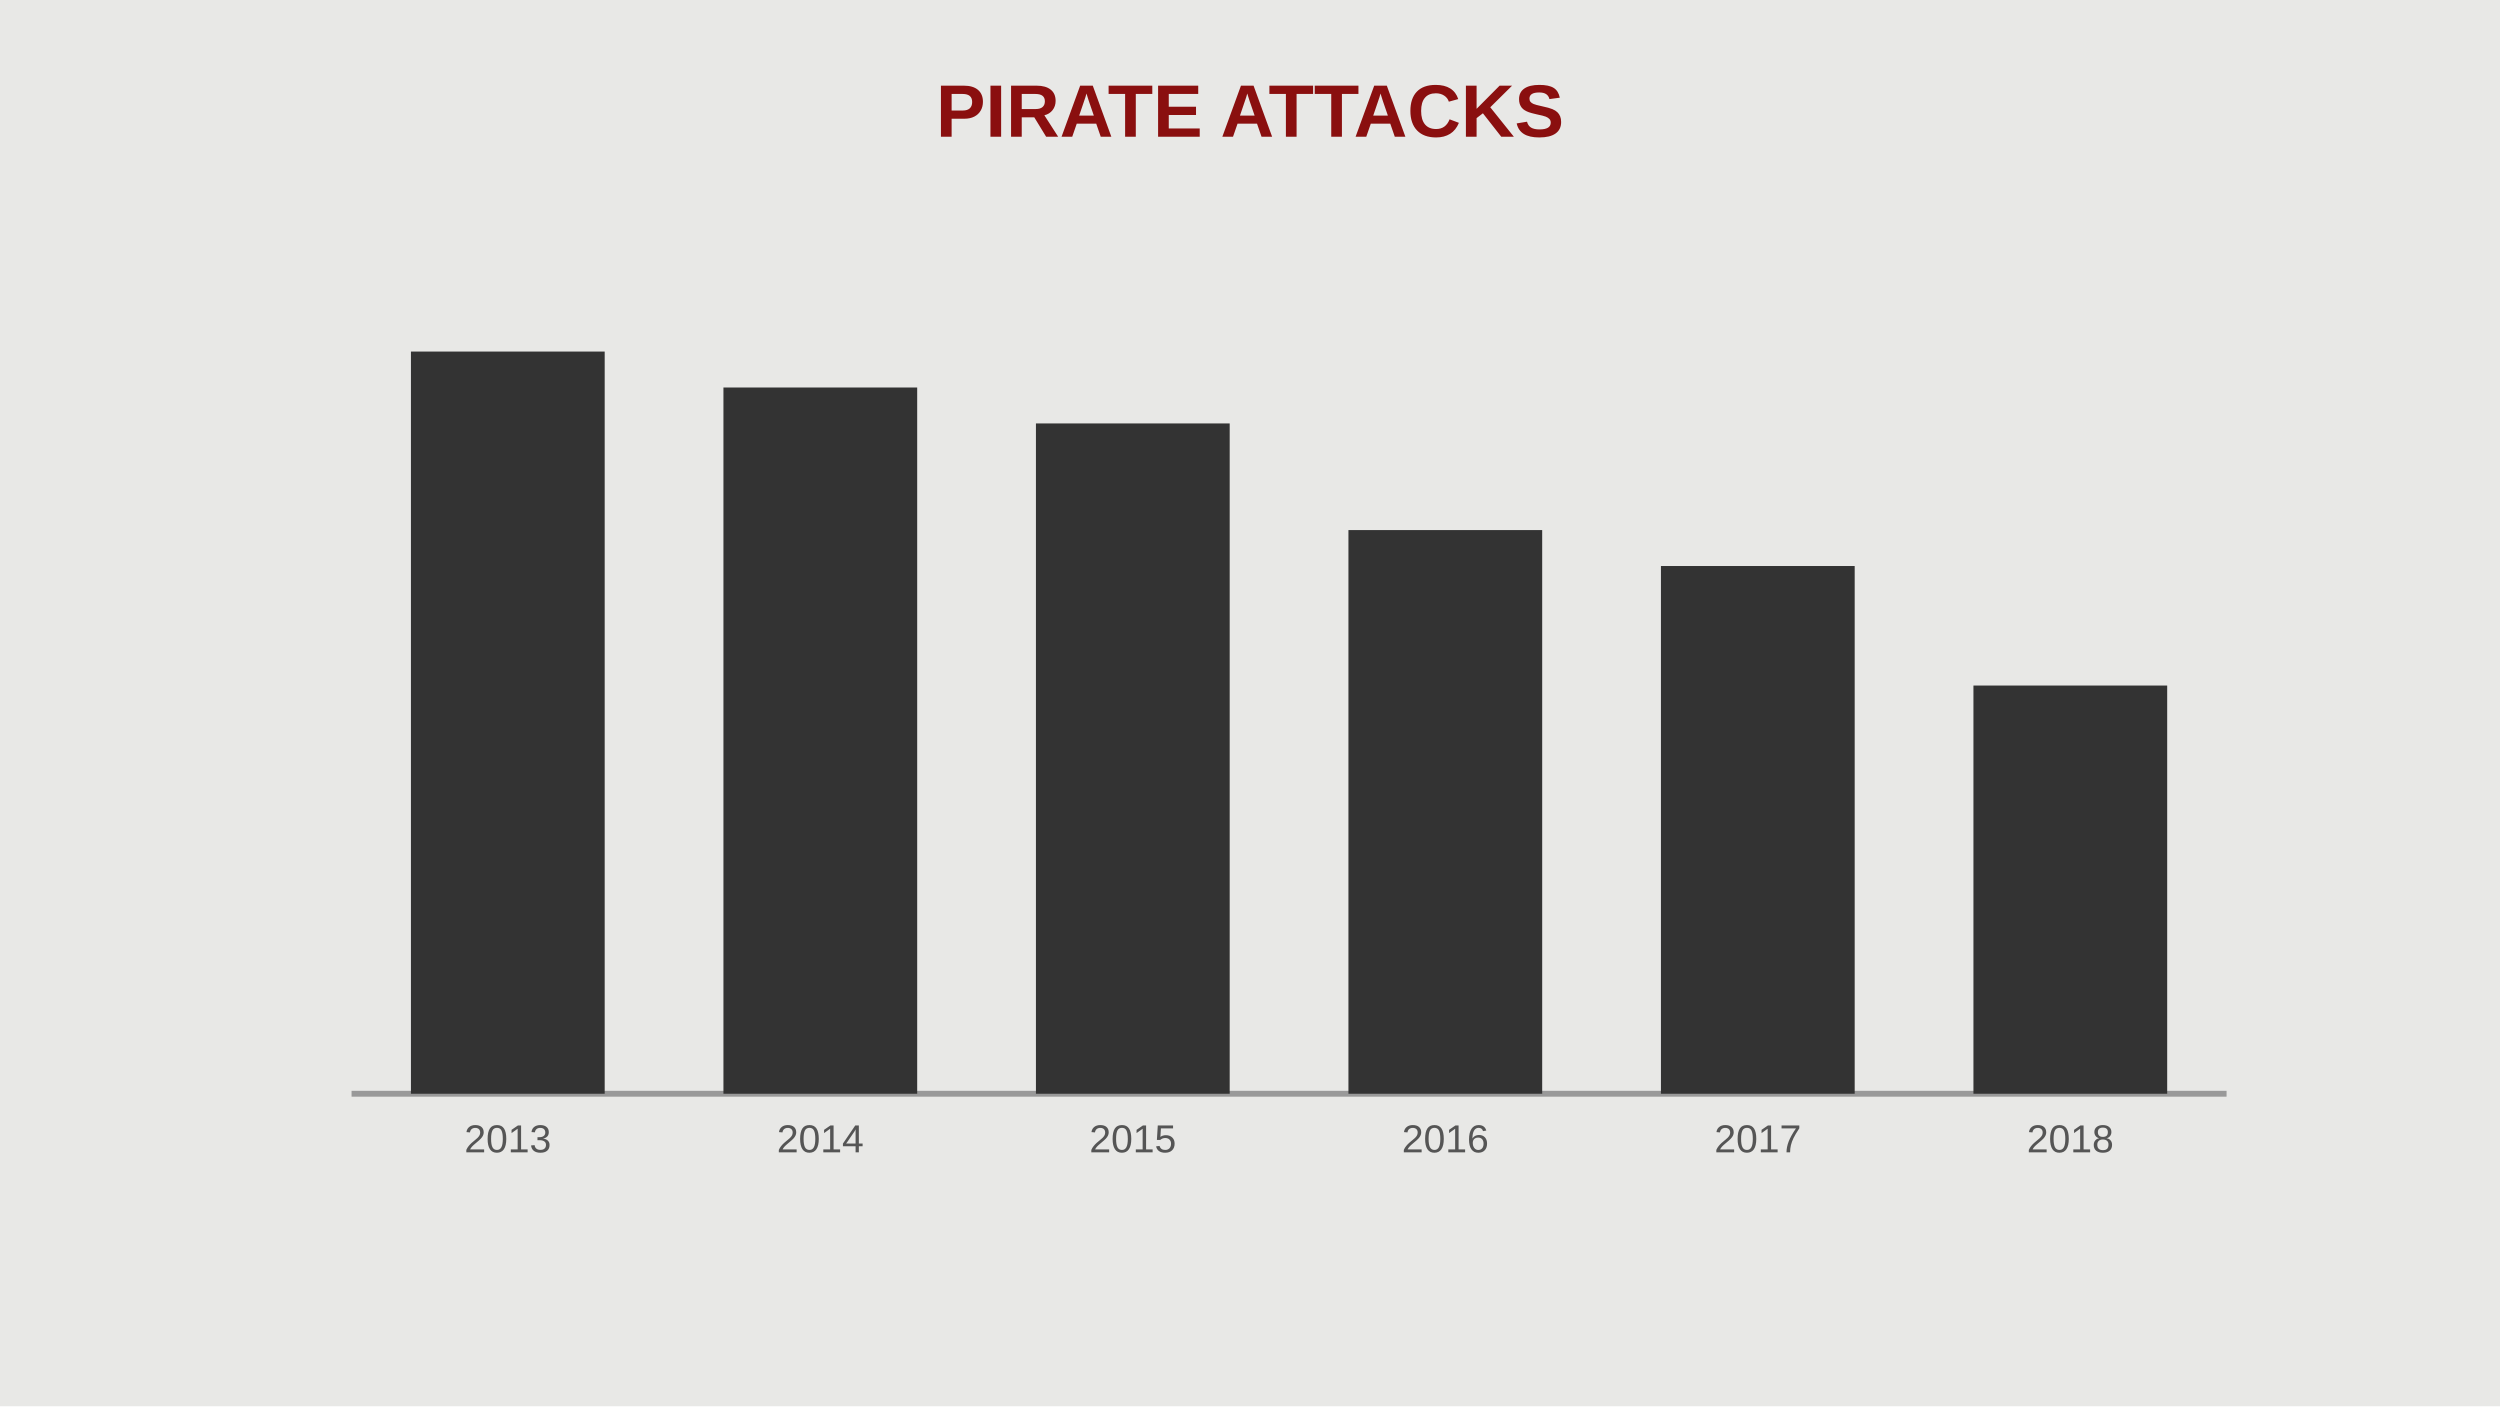
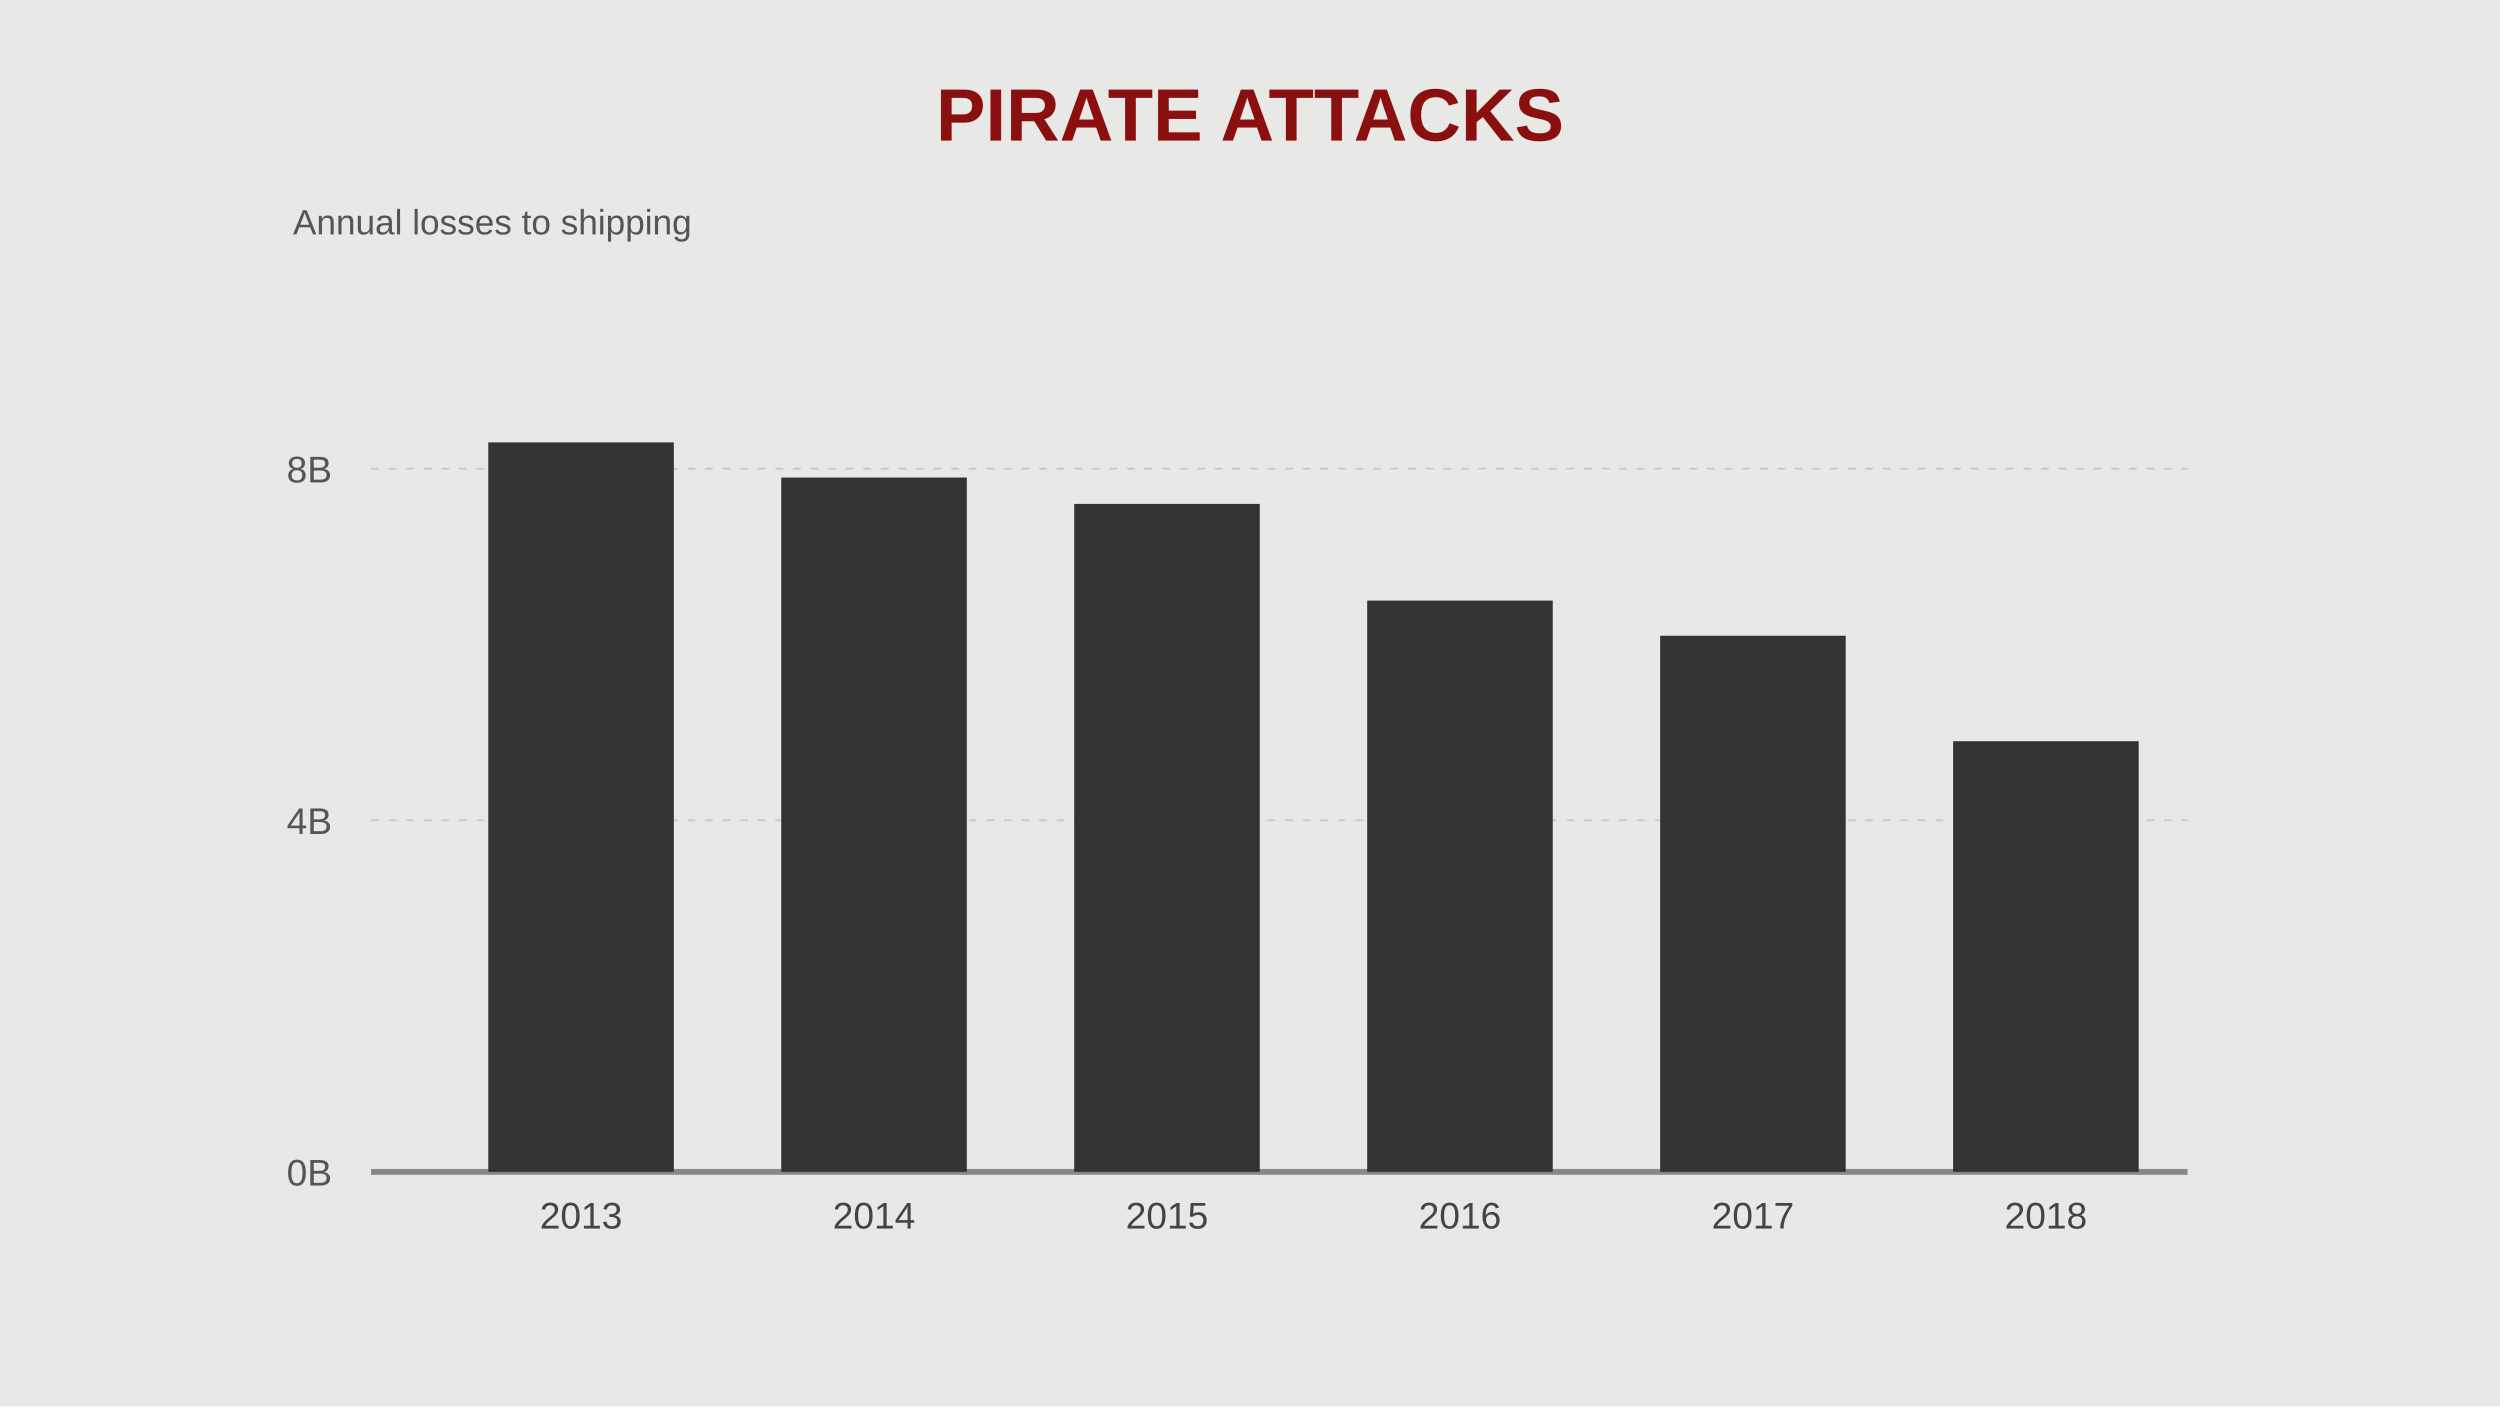
- <svg xmlns="http://www.w3.org/2000/svg" width="1280" height="720" viewBox="0 0 1280 720" data-role="semantic-chart" data-generator="datavideo.semantic_render_v1">
-   <rect id="scene-background-fill" data-role="background-fill" x="0" y="0" width="1280" height="720" fill="#e8e8e6" />
-   <text id="chart-title" data-role="title" x="640.0" y="70" text-anchor="middle" font-family="Arial, sans-serif" font-size="38" font-weight="700" fill="#8a0f0f">PIRATE ATTACKS</text>
-   <g id="chart-plot" data-role="plot">
-     <line data-role="axis" x1="180.0" y1="560.0" x2="1140.0" y2="560.0" stroke="#999999" stroke-width="3" />
-     <g id="entity-year-2013" data-role="entity" data-entity-id="year-2013" data-label="2013">
-       <rect id="year-2013-bar" data-role="bar" data-entity-id="year-2013" data-value="1" x="210.4" y="180.0" width="99.2" height="380.0" fill="#333333" data-animation-property="height" data-anchor="bottom" data-animation-axis="y" data-orientation="vertical" />
-       <text id="year-2013-label" data-role="category-label" data-entity-id="year-2013" x="260.0" y="590.0" text-anchor="middle" font-family="Arial, sans-serif" font-size="20" fill="#555555">2013</text>
-     </g>
-     <g id="entity-year-2014" data-role="entity" data-entity-id="year-2014" data-label="2014">
-       <rect id="year-2014-bar" data-role="bar" data-entity-id="year-2014" data-value="0.9516" x="370.4" y="198.4" width="99.2" height="361.6" fill="#333333" data-animation-property="height" data-anchor="bottom" data-animation-axis="y" data-orientation="vertical" />
-       <text id="year-2014-label" data-role="category-label" data-entity-id="year-2014" x="420.0" y="590.0" text-anchor="middle" font-family="Arial, sans-serif" font-size="20" fill="#555555">2014</text>
-     </g>
-     <g id="entity-year-2015" data-role="entity" data-entity-id="year-2015" data-label="2015">
-       <rect id="year-2015-bar" data-role="bar" data-entity-id="year-2015" data-value="0.9031" x="530.4" y="216.8" width="99.2" height="343.2" fill="#333333" data-animation-property="height" data-anchor="bottom" data-animation-axis="y" data-orientation="vertical" />
-       <text id="year-2015-label" data-role="category-label" data-entity-id="year-2015" x="580.0" y="590.0" text-anchor="middle" font-family="Arial, sans-serif" font-size="20" fill="#555555">2015</text>
-     </g>
-     <g id="entity-year-2016" data-role="entity" data-entity-id="year-2016" data-label="2016">
-       <rect id="year-2016-bar" data-role="bar" data-entity-id="year-2016" data-value="0.7595" x="690.4" y="271.4" width="99.2" height="288.6" fill="#333333" data-animation-property="height" data-anchor="bottom" data-animation-axis="y" data-orientation="vertical" />
-       <text id="year-2016-label" data-role="category-label" data-entity-id="year-2016" x="740.0" y="590.0" text-anchor="middle" font-family="Arial, sans-serif" font-size="20" fill="#555555">2016</text>
-     </g>
-     <g id="entity-year-2017" data-role="entity" data-entity-id="year-2017" data-label="2017">
-       <rect id="year-2017-bar" data-role="bar" data-entity-id="year-2017" data-value="0.7111" x="850.4" y="289.8" width="99.2" height="270.2" fill="#333333" data-animation-property="height" data-anchor="bottom" data-animation-axis="y" data-orientation="vertical" />
-       <text id="year-2017-label" data-role="category-label" data-entity-id="year-2017" x="900.0" y="590.0" text-anchor="middle" font-family="Arial, sans-serif" font-size="20" fill="#555555">2017</text>
-     </g>
-     <g id="entity-year-2018" data-role="entity" data-entity-id="year-2018" data-label="2018">
-       <rect id="year-2018-bar" data-role="bar" data-entity-id="year-2018" data-value="0.55" x="1010.4" y="351.0" width="99.2" height="209.0" fill="#333333" data-animation-property="height" data-anchor="bottom" data-animation-axis="y" data-orientation="vertical" />
-       <text id="year-2018-label" data-role="category-label" data-entity-id="year-2018" x="1060.0" y="590.0" text-anchor="middle" font-family="Arial, sans-serif" font-size="20" fill="#555555">2018</text>
-     </g>
-   </g>
+ <svg xmlns="http://www.w3.org/2000/svg" width="1280" height="720" viewBox="0 0 1280 720" data-role="semantic-chart">
+   <rect data-role="background" width="1280" height="720" fill="#E8E8E6" />
+   <text x="640" y="72" text-anchor="middle" font-family="Arial, Helvetica, sans-serif" font-size="38" font-weight="700" fill="#8A0F0F">PIRATE ATTACKS</text>
+   <text x="150" y="120" font-family="Arial, Helvetica, sans-serif" font-size="18" fill="#555">Annual losses to shipping</text>
+   <line x1="190" y1="600.0" x2="1120" y2="600.0" stroke="#C9C9C9" stroke-width="1" stroke-dasharray="4 5" />
+   <text x="170" y="607.0" text-anchor="end" font-family="Arial, Helvetica, sans-serif" font-size="19" fill="#555">0B</text>
+   <line x1="190" y1="420.0" x2="1120" y2="420.0" stroke="#C9C9C9" stroke-width="1" stroke-dasharray="4 5" />
+   <text x="170" y="427.0" text-anchor="end" font-family="Arial, Helvetica, sans-serif" font-size="19" fill="#555">4B</text>
+   <line x1="190" y1="240.0" x2="1120" y2="240.0" stroke="#C9C9C9" stroke-width="1" stroke-dasharray="4 5" />
+   <text x="170" y="247.0" text-anchor="end" font-family="Arial, Helvetica, sans-serif" font-size="19" fill="#555">8B</text>
+   <line x1="190" y1="600" x2="1120" y2="600" stroke="#888" stroke-width="3" />
+   <rect data-role="bar" data-entity-id="2013" data-value="8.3" data-unit="billion USD" x="250" y="226.50" width="95" height="373.50" fill="#333333" />
+   <text x="297.5" y="629" text-anchor="middle" font-family="Arial, Helvetica, sans-serif" font-size="19" fill="#444">2013</text>
+   <rect data-role="bar" data-entity-id="2014" data-value="7.9" data-unit="billion USD" x="400" y="244.50" width="95" height="355.50" fill="#333333" />
+   <text x="447.5" y="629" text-anchor="middle" font-family="Arial, Helvetica, sans-serif" font-size="19" fill="#444">2014</text>
+   <rect data-role="bar" data-entity-id="2015" data-value="7.6" data-unit="billion USD" x="550" y="258.00" width="95" height="342.00" fill="#333333" />
+   <text x="597.5" y="629" text-anchor="middle" font-family="Arial, Helvetica, sans-serif" font-size="19" fill="#444">2015</text>
+   <rect data-role="bar" data-entity-id="2016" data-value="6.5" data-unit="billion USD" x="700" y="307.50" width="95" height="292.50" fill="#333333" />
+   <text x="747.5" y="629" text-anchor="middle" font-family="Arial, Helvetica, sans-serif" font-size="19" fill="#444">2016</text>
+   <rect data-role="bar" data-entity-id="2017" data-value="6.1" data-unit="billion USD" x="850" y="325.50" width="95" height="274.50" fill="#333333" />
+   <text x="897.5" y="629" text-anchor="middle" font-family="Arial, Helvetica, sans-serif" font-size="19" fill="#444">2017</text>
+   <rect data-role="bar" data-entity-id="2018" data-value="4.9" data-unit="billion USD" x="1000" y="379.50" width="95" height="220.50" fill="#333333" />
+   <text x="1047.5" y="629" text-anchor="middle" font-family="Arial, Helvetica, sans-serif" font-size="19" fill="#444">2018</text>
</svg>
